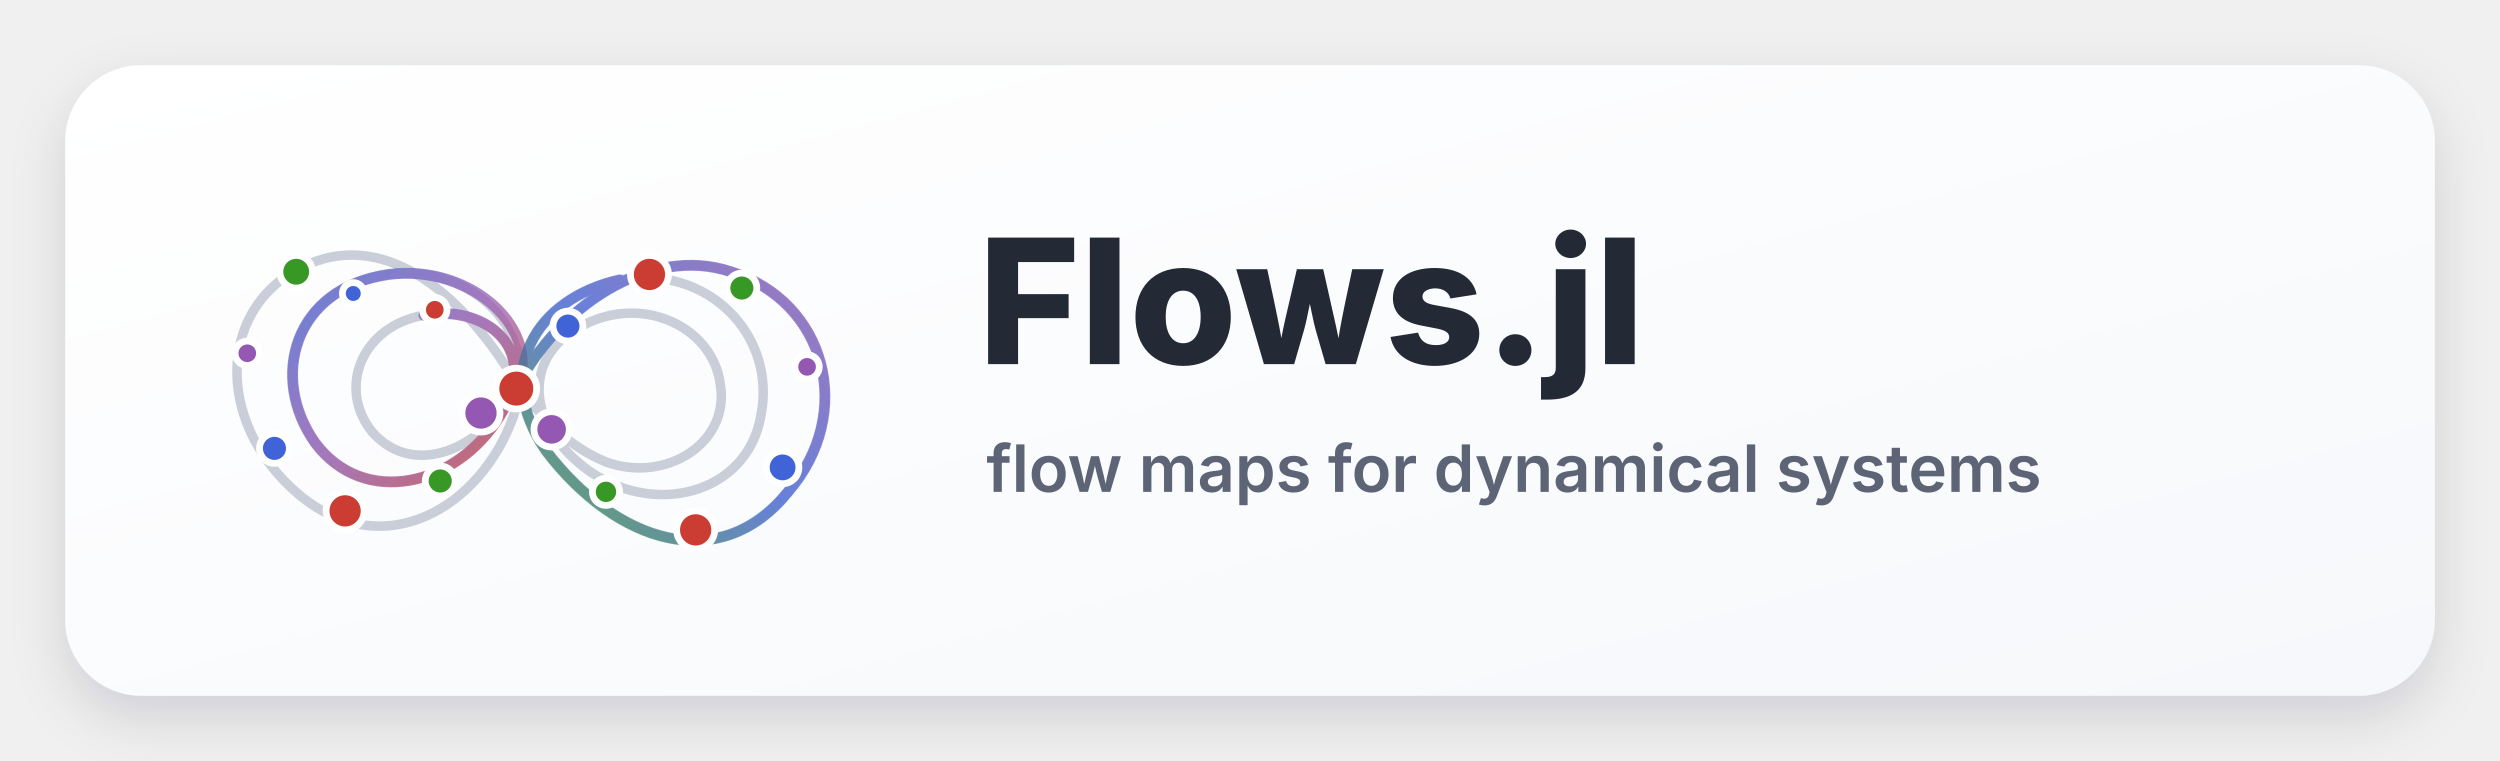
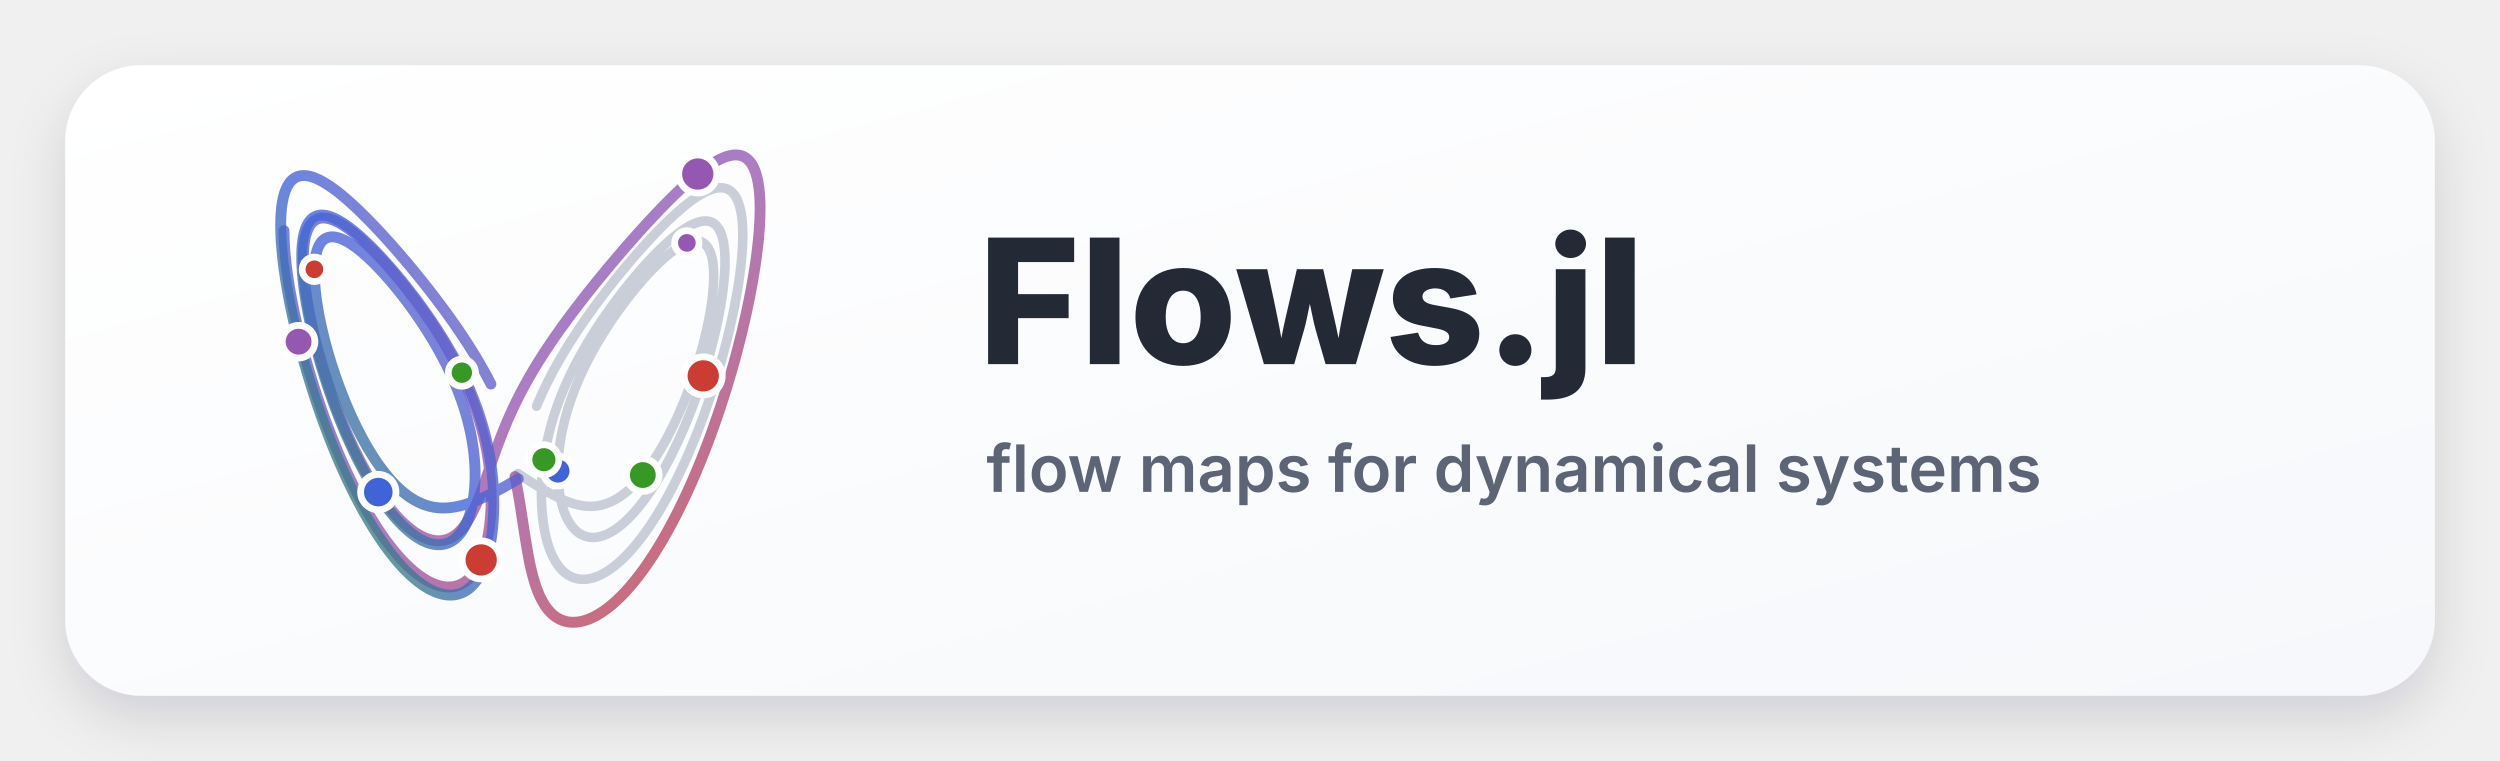
<svg xmlns="http://www.w3.org/2000/svg" viewBox="0 0 920 280" role="img" aria-labelledby="title desc">
  <defs>
    <linearGradient id="panel" x1="0" x2="1" y1="0" y2="1">
      <stop offset="0" stop-color="#ffffff" />
      <stop offset="1" stop-color="#f6f8fb" />
    </linearGradient>
    <linearGradient id="left-trail" x1="0" x2="1" y1="0" y2="1">
      <stop offset="0" stop-color="#4063d8" />
      <stop offset="0.5" stop-color="#9558b2" />
      <stop offset="1" stop-color="#cb3c33" />
    </linearGradient>
    <linearGradient id="right-trail" x1="0" x2="1" y1="1" y2="0">
      <stop offset="0" stop-color="#389826" />
      <stop offset="0.5" stop-color="#4063d8" />
      <stop offset="1" stop-color="#9558b2" />
    </linearGradient>
    <filter id="shadow" x="-10%" y="-20%" width="120%" height="140%">
      <feDropShadow dx="0" dy="8" stdDeviation="10" flood-color="#172033" flood-opacity="0.14" />
    </filter>
  </defs>
  <rect x="24" y="24" width="872" height="232" rx="28" fill="url(#panel)" filter="url(#shadow)" />
  <g transform="translate(58 42)">
-     <path d="M132 99              C113 67, 85 43, 56 55              C22 69, 20 113, 52 140              C83 166, 119 145, 131 111              C142 80, 116 55, 85 59              C50 64, 41 97, 58 121              C76 145, 110 137, 126 111              C142 85, 119 70, 98 74              C75 78, 66 101, 79 117              C94 134, 119 124, 132 101              C147 71, 181 48, 211 58              C246 69, 257 110, 232 139              C207 170, 169 158, 143 124              C123 95, 139 68, 170 61              C202 55, 228 81, 222 111              C217 140, 182 149, 157 130              C134 112, 136 88, 156 78              C178 66, 204 78, 207 99              C211 121, 187 136, 165 128              C148 121, 139 108, 132 99" fill="none" stroke="#c9ced8" stroke-width="3.5" stroke-linecap="round" stroke-linejoin="round" />
-     <path d="M132 101              C142 80, 116 55, 85 59              C50 64, 41 97, 58 121              C76 145, 110 137, 126 111              C142 85, 119 70, 98 74" fill="none" stroke="url(#left-trail)" stroke-width="4" stroke-linecap="round" opacity="0.72" />
-     <path d="M132 101              C147 71, 181 48, 211 58              C246 69, 257 110, 232 139              C207 170, 169 158, 143 124              C123 95, 139 68, 170 61" fill="none" stroke="url(#right-trail)" stroke-width="4" stroke-linecap="round" opacity="0.72" />
+     <path d="M 132.61 132.25 L 133.89 133.10 L 135.13 133.92 L 136.33 134.69 L 137.49 135.44 L 138.62 136.15 L 139.72 136.83 L 140.78 137.48 L 141.82 138.09 L 142.84 138.68 L 143.82 139.23 L 144.79 139.76 L 145.73 140.26 L 146.65 140.73 L 147.56 141.17 L 148.44 141.58 L 149.31 141.96 L 150.17 142.32 L 151.01 142.65 L 151.84 142.95 L 152.66 143.22 L 153.47 143.46 L 154.27 143.67 L 155.06 143.85 L 155.84 144.01 L 156.62 144.13 L 157.39 144.23 L 158.16 144.29 L 158.92 144.32 L 159.68 144.32 L 160.44 144.29 L 161.20 144.22 L 161.96 144.13 L 162.71 143.99 L 163.47 143.83 L 164.22 143.62 L 164.98 143.38 L 165.74 143.11 L 166.50 142.80 L 167.26 142.45 L 168.03 142.06 L 168.80 141.63 L 169.57 141.16 L 170.35 140.65 L 171.12 140.09 L 171.91 139.50 L 172.69 138.86 L 173.48 138.18 L 174.27 137.46 L 175.07 136.69 L 175.87 135.87 L 176.67 135.01 L 177.48 134.10 L 178.29 133.14 L 179.10 132.14 L 179.91 131.09 L 180.73 130.00 L 181.55 128.85 L 182.36 127.66 L 183.18 126.42 L 184.00 125.13 L 184.82 123.79 L 185.63 122.41 L 186.44 120.98 L 187.25 119.51 L 188.06 117.99 L 188.86 116.43 L 189.66 114.83 L 190.44 113.19 L 191.22 111.50 L 191.99 109.78 L 192.75 108.03 L 193.50 106.24 L 194.24 104.42 L 194.96 102.57 L 195.67 100.69 L 196.36 98.79 L 197.03 96.88 L 197.68 94.94 L 198.31 92.99 L 198.92 91.04 L 199.51 89.07 L 200.07 87.11 L 200.61 85.15 L 201.11 83.19 L 201.59 81.25 L 202.04 79.32 L 202.46 77.41 L 202.84 75.52 L 203.19 73.66 L 203.50 71.83 L 203.78 70.04 L 204.02 68.30 L 204.22 66.59 L 204.38 64.94 L 204.51 63.34 L 204.59 61.80 L 204.63 60.32 L 204.63 58.90 L 204.59 57.55 L 204.51 56.27 L 204.38 55.07 L 204.22 53.94 L 204.01 52.89 L 203.76 51.91 L 203.47 51.02 L 203.14 50.21 L 202.77 49.48 L 202.35 48.84 L 201.91 48.27 L 201.42 47.80 L 200.90 47.40 L 200.34 47.09 L 199.75 46.86 L 199.12 46.71 L 198.47 46.63 L 197.78 46.64 L 197.07 46.72 L 196.32 46.87 L 195.56 47.09 L 194.77 47.38 L 193.96 47.74 L 193.12 48.16 L 192.27 48.64 L 191.41 49.18 L 190.52 49.77 L 189.63 50.41 L 188.72 51.11 L 187.80 51.85 L 186.87 52.63 L 185.94 53.45 L 185.00 54.32 L 184.05 55.21 L 183.11 56.14 L 182.16 57.10 L 181.22 58.09 L 180.27 59.10 L 179.33 60.14 L 178.39 61.19 L 177.46 62.27 L 176.54 63.36 L 175.62 64.46 L 174.71 65.58 L 173.81 66.71 L 172.92 67.85 L 172.04 69.00 L 171.18 70.15 L 170.33 71.31 L 169.49 72.47 L 168.66 73.64 L 167.85 74.80 L 167.05 75.97 L 166.27 77.14 L 165.51 78.31 L 164.76 79.48 L 164.02 80.64 L 163.31 81.80 L 162.61 82.96 L 161.92 84.11 L 161.26 85.26 L 160.61 86.40 L 159.98 87.54 L 159.36 88.67 L 158.77 89.80 L 158.19 90.92 L 157.63 92.03 L 157.08 93.13 L 156.55 94.23 L 156.04 95.33 L 155.55 96.41 L 155.07 97.49 L 154.61 98.56 L 154.17 99.62 L 153.74 100.67 L 153.33 101.72 L 152.93 102.75 L 152.55 103.78 L 152.19 104.81 L 151.84 105.82 L 151.50 106.82 L 151.18 107.82 L 150.88 108.81 L 150.59 109.79 L 150.31 110.76 L 150.05 111.73 L 149.80 112.68 L 149.56 113.63 L 149.34 114.57 L 149.13 115.50 L 148.93 116.42 L 148.75 117.34 L 148.57 118.24 L 148.41 119.14 L 148.26 120.03 L 148.13 120.91 L 148.00 121.78 L 147.89 122.65 L 147.79 123.50 L 147.69 124.35 L 147.61 125.19 L 147.54 126.02 L 147.48 126.84 L 147.43 127.65 L 147.39 128.46 L 147.36 129.25 L 147.34 130.04 L 147.33 130.82 L 147.33 131.59 L 147.33 132.35 L 147.35 133.10 L 147.38 133.84 L 147.41 134.58 L 147.46 135.30 L 147.51 136.02 L 147.57 136.72 L 147.64 137.42 L 147.72 138.11 L 147.81 138.79 L 147.91 139.45 L 148.01 140.11 L 148.13 140.76 L 148.25 141.40 L 148.38 142.03 L 148.52 142.64 L 148.67 143.25 L 148.83 143.85 L 148.99 144.43 L 149.17 145.00 L 149.35 145.57 L 149.54 146.12 L 149.74 146.66 L 149.95 147.19 L 150.17 147.70 L 150.39 148.21 L 150.63 148.70 L 150.87 149.17 L 151.13 149.64 L 151.39 150.09 L 151.66 150.53 L 151.94 150.95 L 152.23 151.36 L 152.53 151.75 L 152.84 152.13 L 153.16 152.49 L 153.48 152.84 L 153.82 153.17 L 154.17 153.48 L 154.53 153.78 L 154.89 154.05 L 155.27 154.31 L 155.66 154.55 L 156.06 154.77 L 156.47 154.97 L 156.89 155.15 L 157.32 155.31 L 157.76 155.45 L 158.22 155.56 L 158.68 155.65 L 159.16 155.72 L 159.64 155.76 L 160.14 155.78 L 160.66 155.77 L 161.18 155.73 L 161.71 155.67 L 162.26 155.57 L 162.82 155.45 L 163.39 155.29 L 163.98 155.11 L 164.57 154.89 L 165.18 154.63 L 165.80 154.35 L 166.44 154.02 L 167.09 153.66 L 167.74 153.26 L 168.42 152.83 L 169.10 152.35 L 169.80 151.83 L 170.51 151.27 L 171.23 150.67 L 171.96 150.02 L 172.71 149.32 L 173.47 148.58 L 174.24 147.79 L 175.02 146.96 L 175.81 146.07 L 176.61 145.13 L 177.42 144.14 L 178.25 143.10 L 179.08 142.00 L 179.92 140.85 L 180.77 139.64 L 181.63 138.38 L 182.49 137.06 L 183.36 135.69 L 184.24 134.25 L 185.12 132.76 L 186.01 131.22 L 186.90 129.61 L 187.79 127.95 L 188.68 126.24 L 189.57 124.46 L 190.46 122.64 L 191.35 120.76 L 192.24 118.82 L 193.12 116.84 L 193.99 114.81 L 194.86 112.73 L 195.71 110.60 L 196.56 108.44 L 197.39 106.23 L 198.20 103.99 L 199.00 101.72 L 199.78 99.42 L 200.55 97.10 L 201.29 94.75 L 202.00 92.39 L 202.69 90.02 L 203.35 87.64 L 203.99 85.26 L 204.59 82.89 L 205.16 80.52 L 205.69 78.17 L 206.19 75.85 L 206.65 73.55 L 207.07 71.28 L 207.44 69.06 L 207.78 66.88 L 208.06 64.74 L 208.31 62.67 L 208.50 60.66 L 208.65 58.72 L 208.75 56.85 L 208.80 55.05 L 208.80 53.34 L 208.75 51.72 L 208.65 50.18 L 208.49 48.74 L 208.29 47.40 L 208.03 46.15 L 207.73 45.01 L 207.37 43.97 L 206.96 43.03 L 206.51 42.20 L 206.00 41.48 L 205.45 40.86 L 204.86 40.34 L 204.22 39.94 L 203.53 39.63 L 202.81 39.42 L 202.05 39.32 L 201.25 39.31 L 200.41 39.39 L 199.54 39.57 L 198.64 39.83 L 197.71 40.18 L 196.75 40.61 L 195.77 41.11 L 194.76 41.69 L 193.74 42.34 L 192.69 43.05 L 191.63 43.83 L 190.56 44.67 L 189.47 45.55 L 188.37 46.49 L 187.27 47.48 L 186.16 48.51 L 185.04 49.57 L 183.92 50.68 L 182.80 51.81 L 181.69 52.97 L 180.57 54.16 L 179.46 55.38 L 178.36 56.61 L 177.26 57.86 L 176.18 59.13 L 175.10 60.41 L 174.03 61.70 L 172.98 63.00 L 171.94 64.30 L 170.91 65.61 L 169.90 66.93 L 168.91 68.25 L 167.93 69.56 L 166.97 70.88 L 166.03 72.19 L 165.10 73.51 L 164.19 74.81 L 163.31 76.12 L 162.44 77.42 L 161.59 78.71 L 160.76 80.00 L 159.96 81.27 L 159.17 82.55 L 158.40 83.81 L 157.65 85.07 L 156.93 86.31 L 156.22 87.55 L 155.53 88.78 L 154.87 90.00 L 154.22 91.21 L 153.59 92.41 L 152.99 93.60 L 152.40 94.79 L 151.83 95.96 L 151.28 97.12 L 150.75 98.28 L 150.24 99.42 L 149.74 100.55 L 149.26 101.68 L 148.81 102.79 L 148.36 103.90 L 147.94 105.00 L 147.53 106.08 L 147.14 107.16 L 146.76 108.23 L 146.40 109.29 L 146.05 110.34 L 145.72 111.38 L 145.41 112.41 L 145.10 113.43 L 144.82 114.45 L 144.54 115.46 L 144.28 116.45 L 144.03 117.44 L 143.80 118.42 L 143.57 119.39 L 143.36 120.36 L 143.16 121.31 L 142.97 122.26 L 142.80 123.20 L 142.63 124.13 L 142.48 125.05 L 142.33 125.96 L 142.20 126.87 L 142.07 127.77 L 141.96 128.66 L 141.85 129.54 L 141.75 130.42 L 141.67 131.28 L 141.59 132.14 L 141.52 133.00 L 141.45 133.84 L 141.40 134.68 L 141.36 135.50 L 141.32 136.33 L 141.29 137.14 L 141.27 137.95 L 141.25 138.74 L 141.24 139.53 L 141.24 140.32 L 141.25 141.09 L 141.26 141.86 L 141.29 142.62 L 141.31 143.38 L 141.35 144.12 L 141.39 144.86 L 141.44 145.59 L 141.49 146.31 L 141.55 147.03 L 141.62 147.74 L 141.69 148.44 L 141.77 149.13 L 141.86 149.82 L 141.95 150.49 L 142.05 151.16 L 142.16 151.82 L 142.27 152.48 L 142.39 153.12 L 142.51 153.76 L 142.64 154.39 L 142.78 155.01 L 142.92 155.62 L 143.07 156.23 L 143.23 156.82 L 143.39 157.41 L 143.56 157.99 L 143.74 158.56 L 143.92 159.12 L 144.11 159.67 L 144.31 160.21 L 144.51 160.74 L 144.72 161.27 L 144.94 161.78 L 145.17 162.28 L 145.40 162.78 L 145.64 163.26 L 145.89 163.73 L 146.15 164.19 L 146.41 164.64 L 146.68 165.08 L 146.96 165.51 L 147.25 165.92 L 147.55 166.33 L 147.86 166.72 L 148.17 167.10 L 148.50 167.46 L 148.83 167.81 L 149.17 168.15 L 149.53 168.47 L 149.89 168.78 L 150.26 169.07 L 150.64 169.34 L 151.04 169.60 L 151.44 169.84 L 151.86 170.07 L 152.28 170.27 L 152.72 170.46 L 153.17 170.63 L 153.63 170.78 L 154.10 170.90 L 154.58 171.01 L 155.08 171.09 L 155.59 171.15 L 156.11 171.18 L 156.65 171.19 L 157.20 171.18 L 157.76 171.13 L 158.34 171.06 L 158.93 170.96 L 159.53 170.83 L 160.15 170.67 L 160.79 170.47 L 161.43 170.24 L 162.10 169.98 L 162.78 169.68 L 163.47 169.34 L 164.18 168.96 L 164.91 168.54 L 165.65 168.08 L 166.41 167.57 L 167.18 167.02 L 167.97 166.43 L 168.78 165.78 L 169.60 165.08 L 170.44 164.33 L 171.30 163.53 L 172.17 162.67 L 173.06 161.76 L 173.96 160.78 L 174.88 159.75 L 175.81 158.65 L 176.76 157.49 L 177.72 156.26 L 178.70 154.97 L 179.69 153.60 L 180.70 152.17 L 181.72 150.66 L 182.74 149.09 L 183.79 147.43 L 184.84 145.71 L 185.90 143.90 L 186.97 142.02 L 188.04 140.06 L 189.12 138.03 L 190.21 135.92 L 191.30 133.73 L 192.39 131.46 L 193.49 129.12 L 194.58 126.71 L 195.67 124.22 L 196.75 121.66 L 197.83 119.03 L 198.90 116.34 L 199.95 113.58 L 201.00 110.77 L 202.02 107.90 L 203.03 104.98 L 204.02 102.02 L 204.98 99.02 L 205.92 95.98 L 206.83 92.92 L 207.71 89.84 L 208.55 86.74 L 209.36 83.64 L 210.13 80.55 L 210.85 77.46 L 211.53 74.39 L 212.16 71.36 L 212.74 68.36 L 213.27 65.41 L 213.75 62.51 L 214.16 59.68 L 214.52 56.92 L 214.81 54.25 L 215.04 51.67 L 215.21 49.18 L 215.31 46.80 L 215.35 44.54 L 215.31 42.40 L 215.21 40.38 L 215.04 38.49 L 214.80 36.74 L 214.49 35.14 L 214.11 33.67 L 213.66 32.35 L 213.15 31.18 L 212.57 30.16 L 211.92 29.29 L 211.22 28.56 L 210.45 27.98 L 209.62 27.55 L 208.74 27.26 L 207.80 27.11 L 206.81 27.09 L 205.77 27.20 L 204.69 27.43 L 203.56 27.79 L 202.39 28.26 L 201.19 28.84 L 199.95 29.53 L 198.68 30.30 L 197.38 31.17 L 196.06 32.13 L 194.72 33.16 L 193.36 34.27 L 191.98 35.44 L 190.59 36.67 L 189.19 37.95 L 187.79 39.28 L 186.38 40.66 L 184.97 42.07 L 183.56 43.52 L 182.15 45.00 L 180.75 46.50 L 179.36 48.02 L 177.97 49.56 L 176.60 51.11 L 175.24 52.67 L 173.90 54.23 L 172.57 55.80 L 171.26 57.38 L 169.97 58.95 L 168.70 60.52 L 167.45 62.08 L 166.22 63.64 L 165.01 65.19 L 163.83 66.73 L 162.68 68.26 L 161.54 69.78 L 160.43 71.29 L 159.35 72.79 L 158.29 74.27 L 157.26 75.74 L 156.26 77.20 L 155.27 78.64 L 154.32 80.07 L 153.39 81.48 L 152.49 82.88 L 151.61 84.26 L 150.76 85.63 L 149.93 86.98 L 149.13 88.32 L 148.35 89.64 L 147.59 90.95 L 146.86 92.24 L 146.15 93.53 L 145.47 94.79 L 144.81 96.05 L 144.16 97.29 L 143.54 98.51 L 142.95 99.73 L 142.37 100.93 L 141.81 102.11 L 141.27 103.29 L 140.75 104.45 L 140.25 105.60 L 139.76 106.74 L 139.45 107.50" fill="none" stroke="#c9ced8" stroke-width="3.5" stroke-linecap="round" stroke-linejoin="round" />
+     <path d="M 131.51 133.36 L 131.69 134.24 L 131.86 135.12 L 132.03 135.99 L 132.19 136.85 L 132.35 137.70 L 132.51 138.55 L 132.66 139.39 L 132.80 140.22 L 132.94 141.04 L 133.08 141.86 L 133.22 142.67 L 133.35 143.47 L 133.48 144.27 L 133.61 145.06 L 133.73 145.84 L 133.85 146.62 L 133.97 147.39 L 134.09 148.15 L 134.21 148.91 L 134.32 149.66 L 134.44 150.40 L 134.55 151.14 L 134.66 151.87 L 134.77 152.60 L 134.88 153.31 L 134.99 154.02 L 135.10 154.73 L 135.21 155.43 L 135.32 156.12 L 135.43 156.81 L 135.54 157.49 L 135.65 158.16 L 135.77 158.83 L 135.88 159.49 L 135.99 160.15 L 136.11 160.80 L 136.22 161.44 L 136.34 162.08 L 136.46 162.71 L 136.58 163.34 L 136.70 163.96 L 136.82 164.57 L 136.94 165.18 L 137.07 165.78 L 137.20 166.37 L 137.33 166.96 L 137.47 167.55 L 137.60 168.12 L 137.74 168.69 L 137.89 169.26 L 138.03 169.82 L 138.18 170.37 L 138.33 170.92 L 138.49 171.46 L 138.64 171.99 L 138.81 172.52 L 138.97 173.04 L 139.14 173.55 L 139.32 174.06 L 139.50 174.56 L 139.68 175.05 L 139.87 175.54 L 140.06 176.02 L 140.26 176.49 L 140.46 176.96 L 140.66 177.41 L 140.88 177.87 L 141.10 178.31 L 141.32 178.74 L 141.55 179.17 L 141.79 179.59 L 142.03 180.00 L 142.28 180.41 L 142.53 180.80 L 142.80 181.19 L 143.06 181.57 L 143.34 181.93 L 143.63 182.29 L 143.92 182.64 L 144.22 182.98 L 144.53 183.31 L 144.84 183.62 L 145.17 183.93 L 145.50 184.22 L 145.85 184.51 L 146.20 184.78 L 146.56 185.04 L 146.93 185.28 L 147.32 185.51 L 147.71 185.73 L 148.12 185.93 L 148.53 186.12 L 148.96 186.29 L 149.40 186.44 L 149.85 186.58 L 150.31 186.70 L 150.79 186.80 L 151.27 186.88 L 151.78 186.94 L 152.29 186.98 L 152.82 187.00 L 153.36 186.99 L 153.92 186.96 L 154.50 186.91 L 155.08 186.83 L 155.69 186.72 L 156.31 186.58 L 156.95 186.41 L 157.60 186.21 L 158.27 185.98 L 158.96 185.72 L 159.66 185.41 L 160.38 185.08 L 161.13 184.70 L 161.89 184.28 L 162.66 183.81 L 163.46 183.31 L 164.28 182.75 L 165.12 182.15 L 165.97 181.50 L 166.85 180.79 L 167.75 180.03 L 168.66 179.21 L 169.60 178.33 L 170.56 177.39 L 171.54 176.39 L 172.54 175.32 L 173.56 174.18 L 174.60 172.96 L 175.66 171.67 L 176.74 170.31 L 177.84 168.86 L 178.96 167.34 L 180.10 165.73 L 181.25 164.03 L 182.43 162.24 L 183.62 160.36 L 184.82 158.39 L 186.05 156.32 L 187.28 154.16 L 188.53 151.90 L 189.79 149.54 L 191.06 147.08 L 192.34 144.52 L 193.63 141.85 L 194.92 139.09 L 196.22 136.23 L 197.51 133.26 L 198.81 130.20 L 200.10 127.05 L 201.38 123.80 L 202.66 120.47 L 203.92 117.05 L 205.17 113.55 L 206.40 109.98 L 207.61 106.34 L 208.79 102.63 L 209.95 98.88 L 211.07 95.08 L 212.16 91.25 L 213.21 87.39 L 214.21 83.51 L 215.17 79.63 L 216.07 75.76 L 216.93 71.91 L 217.72 68.09 L 218.45 64.32 L 219.12 60.61 L 219.71 56.97 L 220.24 53.41 L 220.68 49.95 L 221.05 46.60 L 221.34 43.37 L 221.55 40.28 L 221.67 37.33 L 221.71 34.54 L 221.66 31.91 L 221.52 29.45 L 221.29 27.18 L 220.97 25.09 L 220.56 23.20 L 220.07 21.50 L 219.49 20.00 L 218.82 18.70 L 218.07 17.59 L 217.23 16.69 L 216.32 15.99 L 215.33 15.47 L 214.27 15.15 L 213.13 15.01 L 211.93 15.04 L 210.67 15.25 L 209.34 15.62 L 207.97 16.14 L 206.54 16.81 L 205.06 17.62 L 203.54 18.56 L 201.99 19.61 L 200.40 20.77 L 198.78 22.04 L 197.13 23.39 L 195.47 24.83 L 193.78 26.34 L 192.09 27.91 L 190.38 29.54 L 188.67 31.22 L 186.96 32.95 L 185.24 34.70 L 183.54 36.49 L 181.83 38.30 L 180.14 40.12 L 178.47 41.96 L 176.80 43.80 L 175.16 45.65 L 173.53 47.49 L 171.92 49.33 L 170.34 51.17 L 168.78 52.99 L 167.25 54.80 L 165.75 56.60 L 164.27 58.38 L 162.82 60.14 L 161.40 61.88 L 160.02 63.60 L 158.66 65.30 L 157.33 66.98 L 156.04 68.64 L 154.78 70.27 L 153.55 71.88 L 152.35 73.47 L 151.18 75.03 L 150.05 76.57 L 148.95 78.09 L 147.88 79.58 L 146.83 81.06 L 145.82 82.51 L 144.84 83.94 L 143.89 85.35 L 142.97 86.73 L 142.08 88.10 L 141.21 89.45 L 140.37 90.77 L 139.56 92.08 L 138.78 93.37 L 138.02 94.64 L 137.28 95.89 L 136.57 97.13 L 135.88 98.35 L 135.22 99.55 L 134.57 100.74 L 133.95 101.91 L 133.35 103.06 L 132.77 104.20 L 132.21 105.33 L 131.66 106.44 L 131.13 107.54 L 130.62 108.62 L 130.13 109.69 L 129.65 110.75 L 129.19 111.79 L 128.74 112.82 L 128.31 113.84 L 127.89 114.85 L 127.48 115.84 L 127.08 116.83 L 126.69 117.80 L 126.32 118.76 L 125.95 119.71 L 125.60 120.65 L 125.25 121.58 L 124.91 122.49 L 124.58 123.40 L 124.26 124.29 L 123.95 125.18 L 123.64 126.05 L 123.34 126.91 L 123.04 127.77 L 122.75 128.61 L 122.46 129.44 L 122.18 130.27 L 121.90 131.08 L 121.62 131.88 L 121.35 132.67 L 121.08 133.46 L 120.81 134.23 L 120.55 134.99 L 120.28 135.74 L 120.02 136.48 L 119.76 137.22 L 119.50 137.94 L 119.24 138.65 L 118.97 139.35 L 118.71 140.04 L 118.45 140.72 L 118.19 141.39 L 117.92 142.05 L 117.65 142.69 L 117.39 143.33 L 117.11 143.95 L 116.84 144.57 L 116.56 145.17 L 116.28 145.76 L 116.00 146.34 L 115.71 146.91 L 115.42 147.47 L 115.13 148.01 L 114.83 148.54 L 114.53 149.06 L 114.22 149.56 L 113.90 150.06 L 113.58 150.54 L 113.26 151.00 L 112.93 151.45 L 112.59 151.89 L 112.25 152.31 L 111.90 152.72 L 111.54 153.11 L 111.18 153.48 L 110.81 153.84 L 110.43 154.19 L 110.04 154.51 L 109.65 154.82 L 109.24 155.11 L 108.83 155.39 L 108.41 155.64 L 107.98 155.87 L 107.54 156.09 L 107.10 156.28 L 106.64 156.45 L 106.17 156.60 L 105.70 156.73 L 105.21 156.83 L 104.71 156.91 L 104.21 156.97 L 103.69 157.00 L 103.16 157.00 L 102.62 156.98 L 102.07 156.93 L 101.50 156.85 L 100.93 156.74 L 100.34 156.60 L 99.74 156.42 L 99.13 156.22 L 98.51 155.98 L 97.88 155.70 L 97.23 155.39 L 96.57 155.05 L 95.90 154.66 L 95.22 154.24 L 94.52 153.78 L 93.81 153.27 L 93.09 152.72 L 92.36 152.13 L 91.61 151.50 L 90.86 150.81 L 90.09 150.08 L 89.31 149.31 L 88.51 148.48 L 87.71 147.60 L 86.90 146.67 L 86.07 145.69 L 85.24 144.65 L 84.39 143.56 L 83.53 142.42 L 82.67 141.22 L 81.80 139.96 L 80.92 138.64 L 80.03 137.27 L 79.14 135.83 L 78.24 134.34 L 77.34 132.79 L 76.43 131.18 L 75.52 129.51 L 74.61 127.79 L 73.69 126.00 L 72.78 124.16 L 71.87 122.26 L 70.97 120.31 L 70.06 118.31 L 69.17 116.25 L 68.28 114.14 L 67.40 111.99 L 66.53 109.79 L 65.67 107.55 L 64.83 105.27 L 64.00 102.96 L 63.20 100.62 L 62.41 98.24 L 61.64 95.85 L 60.90 93.43 L 60.18 91.00 L 59.49 88.57 L 58.82 86.13 L 58.19 83.69 L 57.60 81.26 L 57.03 78.84 L 56.51 76.45 L 56.02 74.07 L 55.58 71.73 L 55.17 69.43 L 54.81 67.18 L 54.50 64.97 L 54.23 62.82 L 54.01 60.73 L 53.83 58.71 L 53.71 56.76 L 53.64 54.89 L 53.62 53.11 L 53.66 51.41 L 53.74 49.80 L 53.88 48.29 L 54.07 46.88 L 54.31 45.57 L 54.61 44.37 L 54.96 43.27 L 55.36 42.27 L 55.81 41.39 L 56.31 40.62 L 56.86 39.95 L 57.45 39.40 L 58.09 38.95 L 58.78 38.61 L 59.51 38.37 L 60.27 38.24 L 61.08 38.20 L 61.93 38.27 L 62.81 38.43 L 63.72 38.68 L 64.67 39.01 L 65.64 39.44 L 66.64 39.94 L 67.66 40.52 L 68.71 41.17 L 69.77 41.89 L 70.85 42.67 L 71.95 43.52 L 73.06 44.42 L 74.18 45.37 L 75.31 46.37 L 76.44 47.41 L 77.59 48.50 L 78.73 49.62 L 79.87 50.77 L 81.01 51.96 L 82.15 53.17 L 83.29 54.41 L 84.42 55.66 L 85.54 56.94 L 86.65 58.23 L 87.76 59.53 L 88.85 60.84 L 89.93 62.16 L 90.99 63.49 L 92.05 64.83 L 93.08 66.16 L 94.10 67.50 L 95.10 68.84 L 96.09 70.18 L 97.06 71.52 L 98.00 72.85 L 98.93 74.18 L 99.84 75.50 L 100.73 76.82 L 101.60 78.13 L 102.45 79.44 L 103.28 80.74 L 104.09 82.03 L 104.87 83.31 L 105.64 84.58 L 106.38 85.84 L 107.11 87.10 L 107.81 88.34 L 108.50 89.58 L 109.16 90.80 L 109.80 92.02 L 110.43 93.22 L 111.03 94.42 L 111.61 95.61 L 112.18 96.78 L 112.72 97.95 L 113.25 99.11 L 113.76 100.25 L 114.25 101.39 L 114.72 102.52 L 115.18 103.63 L 115.61 104.74 L 116.03 105.84 L 116.44 106.93 L 116.83 108.01 L 117.20 109.07 L 117.56 110.14 L 117.90 111.19 L 118.23 112.23 L 118.54 113.26 L 118.84 114.29 L 119.12 115.30 L 119.40 116.31 L 119.65 117.31 L 119.90 118.30 L 120.13 119.28 L 120.36 120.25 L 120.57 121.21 L 120.77 122.17 L 120.95 123.12 L 121.13 124.06 L 121.29 124.99 L 121.45 125.91 L 121.60 126.83 L 121.73 127.73 L 121.86 128.63 L 121.97 129.53 L 122.08 130.41 L 122.18 131.29 L 122.27 132.15 L 122.35 133.02 L 122.42 133.87 L 122.49 134.72 L 122.55 135.55 L 122.60 136.39 L 122.64 137.21 L 122.67 138.03 L 122.70 138.83 L 122.72 139.64 L 122.73 140.43 L 122.74 141.22 L 122.74 142.00 L 122.73 142.77 L 122.72 143.53 L 122.70 144.29 L 122.67 145.04 L 122.64 145.79 L 122.60 146.52 L 122.56 147.25 L 122.51 147.97 L 122.45 148.69 L 122.39 149.39 L 122.32 150.09 L 122.24 150.78 L 122.16 151.47 L 122.07 152.15 L 121.98 152.82 L 121.88 153.48 L 121.78 154.13 L 121.67 154.78 L 121.55 155.42 L 121.43 156.05 L 121.30 156.68 L 121.17 157.29 L 121.03 157.90 L 120.88 158.50 L 120.73 159.10 L 120.57 159.68 L 120.41 160.26 L 120.24 160.82 L 120.06 161.38 L 119.88 161.93 L 119.69 162.48 L 119.49 163.01 L 119.29 163.53 L 119.08 164.05 L 118.86 164.55 L 118.64 165.05 L 118.40 165.54 L 118.17 166.01 L 117.92 166.48 L 117.67 166.93 L 117.40 167.38 L 117.13 167.81 L 116.86 168.24 L 116.57 168.65 L 116.28 169.05 L 115.97 169.44 L 115.66 169.81 L 115.34 170.18 L 115.01 170.53 L 114.67 170.86 L 114.32 171.19 L 113.97 171.49 L 113.60 171.79 L 113.22 172.07 L 112.83 172.33 L 112.43 172.57 L 112.02 172.80 L 111.60 173.01 L 111.17 173.21 L 110.72 173.38 L 110.27 173.54 L 109.80 173.67 L 109.32 173.79 L 108.83 173.88 L 108.32 173.95 L 107.81 173.99 L 107.27 174.02 L 106.73 174.01 L 106.17 173.98 L 105.60 173.93 L 105.01 173.84 L 104.41 173.72 L 103.79 173.58 L 103.16 173.40 L 102.52 173.19 L 101.86 172.95 L 101.18 172.66 L 100.49 172.35 L 99.78 171.99 L 99.05 171.59 L 98.31 171.15 L 97.55 170.67 L 96.78 170.14 L 95.98 169.57 L 95.18 168.95 L 94.35 168.28 L 93.51 167.55 L 92.65 166.78 L 91.77 165.94 L 90.88 165.05 L 89.97 164.10 L 89.04 163.09 L 88.10 162.02 L 87.14 160.88 L 86.17 159.68 L 85.18 158.40 L 84.17 157.06 L 83.15 155.64 L 82.12 154.16 L 81.07 152.59 L 80.01 150.95 L 78.94 149.23 L 77.85 147.44 L 76.76 145.56 L 75.66 143.61 L 74.55 141.57 L 73.43 139.45 L 72.31 137.25 L 71.18 134.97 L 70.05 132.61 L 68.92 130.17 L 67.80 127.65 L 66.67 125.05 L 65.55 122.38 L 64.44 119.64 L 63.33 116.83 L 62.24 113.95 L 61.16 111.01 L 60.10 108.02 L 59.06 104.97 L 58.04 101.87 L 57.04 98.73 L 56.07 95.56 L 55.13 92.36 L 54.23 89.14 L 53.36 85.91 L 52.53 82.67 L 51.74 79.44 L 50.99 76.22 L 50.30 73.03 L 49.65 69.87 L 49.06 66.74 L 48.52 63.67 L 48.05 60.67 L 47.63 57.73 L 47.27 54.87 L 46.98 52.11 L 46.76 49.44 L 46.61 46.88 L 46.52 44.43 L 46.50 42.87" fill="none" stroke="url(#left-trail)" stroke-width="4" stroke-linecap="round" stroke-linejoin="round" opacity="0.78" />
+     <path d="M 132.73 134.19 L 131.23 135.08 L 129.78 135.92 L 128.38 136.72 L 127.02 137.48 L 125.71 138.19 L 124.43 138.87 L 123.19 139.51 L 121.98 140.10 L 120.80 140.67 L 119.66 141.19 L 118.54 141.68 L 117.45 142.13 L 116.39 142.55 L 115.35 142.94 L 114.32 143.29 L 113.32 143.61 L 112.34 143.89 L 111.37 144.15 L 110.42 144.36 L 109.49 144.55 L 108.56 144.69 L 107.65 144.81 L 106.75 144.89 L 105.86 144.94 L 104.97 144.95 L 104.10 144.92 L 103.23 144.86 L 102.36 144.76 L 101.50 144.63 L 100.64 144.45 L 99.79 144.24 L 98.94 143.99 L 98.09 143.70 L 97.25 143.37 L 96.40 143.00 L 95.55 142.58 L 94.71 142.13 L 93.86 141.63 L 93.01 141.09 L 92.16 140.50 L 91.31 139.87 L 90.46 139.19 L 89.61 138.47 L 88.76 137.69 L 87.90 136.87 L 87.04 136.01 L 86.18 135.09 L 85.32 134.12 L 84.46 133.11 L 83.59 132.04 L 82.73 130.93 L 81.87 129.76 L 81.00 128.55 L 80.14 127.28 L 79.28 125.97 L 78.42 124.60 L 77.56 123.19 L 76.70 121.72 L 75.85 120.21 L 75.01 118.65 L 74.17 117.05 L 73.33 115.40 L 72.51 113.71 L 71.69 111.98 L 70.88 110.20 L 70.09 108.39 L 69.30 106.55 L 68.53 104.67 L 67.78 102.76 L 67.04 100.82 L 66.32 98.86 L 65.61 96.87 L 64.93 94.87 L 64.27 92.86 L 63.63 90.83 L 63.02 88.80 L 62.43 86.76 L 61.88 84.73 L 61.35 82.70 L 60.85 80.69 L 60.38 78.69 L 59.94 76.71 L 59.54 74.75 L 59.18 72.83 L 58.85 70.94 L 58.56 69.08 L 58.31 67.27 L 58.10 65.51 L 57.93 63.80 L 57.81 62.15 L 57.72 60.56 L 57.68 59.03 L 57.68 57.57 L 57.72 56.18 L 57.81 54.87 L 57.94 53.63 L 58.12 52.47 L 58.34 51.39 L 58.60 50.40 L 58.90 49.49 L 59.25 48.67 L 59.64 47.93 L 60.07 47.28 L 60.54 46.72 L 61.05 46.25 L 61.60 45.86 L 62.18 45.56 L 62.80 45.34 L 63.45 45.21 L 64.13 45.16 L 64.85 45.18 L 65.60 45.29 L 66.37 45.47 L 67.17 45.72 L 67.99 46.05 L 68.83 46.44 L 69.70 46.90 L 70.58 47.42 L 71.49 47.99 L 72.40 48.63 L 73.33 49.31 L 74.28 50.05 L 75.23 50.83 L 76.19 51.66 L 77.16 52.53 L 78.13 53.43 L 79.11 54.37 L 80.08 55.35 L 81.06 56.35 L 82.04 57.38 L 83.02 58.43 L 83.99 59.51 L 84.95 60.61 L 85.91 61.72 L 86.87 62.85 L 87.81 63.99 L 88.75 65.15 L 89.67 66.32 L 90.58 67.49 L 91.49 68.67 L 92.38 69.86 L 93.25 71.05 L 94.11 72.25 L 94.96 73.44 L 95.79 74.64 L 96.61 75.84 L 97.41 77.03 L 98.19 78.23 L 98.96 79.42 L 99.71 80.61 L 100.44 81.79 L 101.15 82.98 L 101.85 84.15 L 102.53 85.32 L 103.19 86.49 L 103.84 87.65 L 104.46 88.80 L 105.07 89.94 L 105.66 91.08 L 106.24 92.21 L 106.79 93.34 L 107.33 94.46 L 107.85 95.56 L 108.35 96.67 L 108.84 97.76 L 109.31 98.84 L 109.76 99.92 L 110.19 100.99 L 110.61 102.05 L 111.02 103.10 L 111.40 104.15 L 111.77 105.18 L 112.13 106.21 L 112.47 107.23 L 112.80 108.24 L 113.11 109.24 L 113.41 110.24 L 113.69 111.22 L 113.96 112.20 L 114.21 113.17 L 114.45 114.13 L 114.68 115.08 L 114.90 116.02 L 115.10 116.96 L 115.29 117.88 L 115.47 118.80 L 115.64 119.71 L 115.79 120.62 L 115.93 121.51 L 116.07 122.39 L 116.19 123.27 L 116.30 124.14 L 116.40 125.00 L 116.48 125.85 L 116.56 126.70 L 116.63 127.53 L 116.69 128.36 L 116.73 129.18 L 116.77 129.99 L 116.80 130.79 L 116.82 131.58 L 116.83 132.36 L 116.83 133.14 L 116.82 133.91 L 116.80 134.67 L 116.78 135.42 L 116.74 136.16 L 116.70 136.89 L 116.65 137.61 L 116.59 138.33 L 116.52 139.03 L 116.44 139.73 L 116.35 140.41 L 116.26 141.09 L 116.16 141.76 L 116.04 142.42 L 115.93 143.07 L 115.80 143.70 L 115.66 144.33 L 115.52 144.95 L 115.37 145.56 L 115.21 146.16 L 115.04 146.75 L 114.86 147.32 L 114.68 147.89 L 114.48 148.44 L 114.28 148.99 L 114.07 149.52 L 113.85 150.04 L 113.63 150.55 L 113.39 151.04 L 113.15 151.53 L 112.89 152.00 L 112.63 152.46 L 112.36 152.90 L 112.08 153.33 L 111.79 153.75 L 111.49 154.15 L 111.19 154.54 L 110.87 154.91 L 110.54 155.27 L 110.21 155.61 L 109.86 155.93 L 109.50 156.24 L 109.14 156.53 L 108.76 156.80 L 108.37 157.06 L 107.97 157.29 L 107.57 157.51 L 107.15 157.70 L 106.72 157.88 L 106.28 158.03 L 105.82 158.16 L 105.36 158.27 L 104.88 158.35 L 104.40 158.41 L 103.90 158.45 L 103.39 158.46 L 102.86 158.44 L 102.33 158.40 L 101.78 158.33 L 101.22 158.22 L 100.65 158.09 L 100.06 157.93 L 99.47 157.73 L 98.85 157.50 L 98.23 157.24 L 97.59 156.94 L 96.94 156.60 L 96.28 156.23 L 95.60 155.82 L 94.91 155.37 L 94.21 154.87 L 93.49 154.34 L 92.77 153.76 L 92.02 153.13 L 91.27 152.46 L 90.50 151.75 L 89.72 150.98 L 88.93 150.17 L 88.12 149.30 L 87.31 148.38 L 86.48 147.41 L 85.64 146.38 L 84.79 145.30 L 83.93 144.16 L 83.06 142.97 L 82.18 141.72 L 81.30 140.41 L 80.40 139.04 L 79.50 137.61 L 78.59 136.12 L 77.68 134.57 L 76.76 132.96 L 75.83 131.29 L 74.91 129.56 L 73.98 127.77 L 73.05 125.92 L 72.12 124.01 L 71.20 122.04 L 70.28 120.02 L 69.36 117.94 L 68.45 115.82 L 67.55 113.64 L 66.66 111.41 L 65.78 109.14 L 64.91 106.83 L 64.06 104.48 L 63.23 102.10 L 62.41 99.68 L 61.61 97.24 L 60.84 94.77 L 60.09 92.29 L 59.37 89.80 L 58.68 87.30 L 58.02 84.79 L 57.39 82.30 L 56.80 79.81 L 56.24 77.34 L 55.73 74.90 L 55.25 72.48 L 54.81 70.10 L 54.42 67.77 L 54.08 65.48 L 53.78 63.24 L 53.53 61.07 L 53.33 58.97 L 53.18 56.93 L 53.09 54.98 L 53.04 53.11 L 53.05 51.33 L 53.11 49.64 L 53.23 48.05 L 53.40 46.56 L 53.63 45.18 L 53.91 43.90 L 54.24 42.72 L 54.63 41.66 L 55.07 40.72 L 55.56 39.88 L 56.10 39.16 L 56.69 38.55 L 57.32 38.05 L 58.01 37.66 L 58.74 37.38 L 59.51 37.21 L 60.32 37.14 L 61.17 37.17 L 62.06 37.30 L 62.98 37.53 L 63.93 37.85 L 64.92 38.26 L 65.93 38.75 L 66.97 39.32 L 68.03 39.96 L 69.11 40.68 L 70.21 41.46 L 71.33 42.31 L 72.46 43.21 L 73.60 44.17 L 74.75 45.18 L 75.91 46.24 L 77.08 47.34 L 78.25 48.47 L 79.41 49.64 L 80.58 50.85 L 81.75 52.08 L 82.91 53.33 L 84.07 54.61 L 85.21 55.90 L 86.35 57.21 L 87.48 58.54 L 88.60 59.87 L 89.71 61.21 L 90.80 62.57 L 91.88 63.92 L 92.94 65.28 L 93.99 66.64 L 95.02 68.00 L 96.03 69.36 L 97.02 70.72 L 97.99 72.07 L 98.94 73.42 L 99.88 74.77 L 100.79 76.11 L 101.68 77.44 L 102.55 78.76 L 103.40 80.08 L 104.23 81.39 L 105.04 82.68 L 105.83 83.97 L 106.59 85.25 L 107.34 86.53 L 108.06 87.79 L 108.77 89.04 L 109.45 90.28 L 110.11 91.51 L 110.75 92.73 L 111.37 93.94 L 111.97 95.14 L 112.55 96.33 L 113.11 97.51 L 113.66 98.68 L 114.18 99.84 L 114.68 100.98 L 115.17 102.12 L 115.64 103.25 L 116.09 104.37 L 116.53 105.48 L 116.94 106.58 L 117.35 107.67 L 117.73 108.75 L 118.10 109.82 L 118.46 110.88 L 118.80 111.93 L 119.12 112.98 L 119.43 114.01 L 119.73 115.03 L 120.01 116.05 L 120.28 117.06 L 120.54 118.06 L 120.79 119.05 L 121.02 120.03 L 121.24 121.00 L 121.45 121.97 L 121.65 122.92 L 121.84 123.87 L 122.01 124.81 L 122.18 125.74 L 122.34 126.67 L 122.48 127.58 L 122.62 128.49 L 122.75 129.39 L 122.87 130.29 L 122.98 131.17 L 123.08 132.05 L 123.17 132.92 L 123.26 133.78 L 123.34 134.64 L 123.41 135.49 L 123.47 136.33 L 123.52 137.16 L 123.57 137.99 L 123.61 138.81 L 123.64 139.62 L 123.67 140.42 L 123.69 141.22 L 123.70 142.01 L 123.71 142.79 L 123.71 143.57 L 123.71 144.34 L 123.70 145.10 L 123.68 145.85 L 123.66 146.60 L 123.63 147.34 L 123.59 148.08 L 123.55 148.80 L 123.51 149.52 L 123.46 150.24 L 123.40 150.94 L 123.34 151.64 L 123.27 152.33 L 123.20 153.02 L 123.12 153.70 L 123.03 154.37 L 122.95 155.03 L 122.85 155.69 L 122.75 156.34 L 122.65 156.98 L 122.53 157.61 L 122.42 158.24 L 122.30 158.86 L 122.17 159.47 L 122.04 160.08 L 121.90 160.68 L 121.75 161.27 L 121.61 161.85 L 121.45 162.43 L 121.29 162.99 L 121.12 163.55 L 120.95 164.11 L 120.77 164.65 L 120.58 165.18 L 120.39 165.71 L 120.19 166.23 L 119.99 166.74 L 119.78 167.24 L 119.56 167.73 L 119.33 168.21 L 119.10 168.69 L 118.86 169.15 L 118.62 169.61 L 118.36 170.05 L 118.10 170.48 L 117.83 170.91 L 117.55 171.32 L 117.27 171.72 L 116.98 172.11 L 116.67 172.49 L 116.36 172.86 L 116.04 173.21 L 115.71 173.56 L 115.38 173.89 L 115.03 174.20 L 114.67 174.50 L 114.31 174.79 L 113.93 175.06 L 113.54 175.32 L 113.14 175.56 L 112.73 175.79 L 112.31 176.00 L 111.88 176.19 L 111.44 176.36 L 110.99 176.51 L 110.52 176.65 L 110.04 176.76 L 109.55 176.85 L 109.04 176.92 L 108.53 176.97 L 107.99 176.99 L 107.45 176.99 L 106.89 176.97 L 106.32 176.91 L 105.73 176.83 L 105.13 176.72 L 104.51 176.58 L 103.88 176.40 L 103.23 176.20 L 102.56 175.96 L 101.88 175.68 L 101.19 175.37 L 100.47 175.02 L 99.74 174.63 L 99.00 174.19 L 98.23 173.72 L 97.45 173.20 L 96.65 172.63 L 95.84 172.01 L 95.00 171.35 L 94.15 170.63 L 93.28 169.86 L 92.40 169.03 L 91.49 168.14 L 90.57 167.20 L 89.63 166.19 L 88.67 165.12 L 87.70 163.98 L 86.71 162.77 L 85.70 161.49 L 84.68 160.14 L 83.64 158.72 L 82.58 157.23 L 81.51 155.65 L 80.43 154.00 L 79.33 152.26 L 78.22 150.45 L 77.10 148.55 L 75.97 146.56 L 74.83 144.50 L 73.68 142.34 L 72.52 140.10 L 71.36 137.78 L 70.19 135.37 L 69.03 132.88 L 67.86 130.30 L 66.69 127.64 L 65.53 124.90 L 64.37 122.08 L 63.23 119.19 L 62.09 116.22 L 60.96 113.19 L 59.85 110.09 L 58.76 106.94 L 57.69 103.73 L 56.64 100.47 L 55.63 97.18 L 54.64 93.85 L 53.68 90.49 L 52.76 87.12 L 51.88 83.74 L 51.04 80.36 L 50.25 76.99 L 49.50 73.64 L 48.81 70.32 L 48.17 67.04 L 47.59 63.81 L 47.07 60.64 L 46.61 57.54 L 46.21 54.53 L 45.89 51.60 L 45.63 48.78 L 45.44 46.07 L 45.33 43.47 L 45.29 41.01 L 45.33 38.68 L 45.44 36.49 L 45.62 34.45 L 45.89 32.57 L 46.23 30.84 L 46.64 29.28 L 47.13 27.88 L 47.70 26.64 L 48.33 25.58 L 49.04 24.67 L 49.82 23.94 L 50.66 23.37 L 51.57 22.95 L 52.54 22.70 L 53.57 22.60 L 54.65 22.64 L 55.79 22.83 L 56.98 23.16 L 58.21 23.62 L 59.49 24.20 L 60.80 24.89 L 62.16 25.70 L 63.54 26.61 L 64.95 27.61 L 66.39 28.70 L 67.85 29.87 L 69.33 31.12 L 70.82 32.43 L 72.33 33.81 L 73.84 35.23 L 75.36 36.71 L 76.88 38.22 L 78.41 39.77 L 79.92 41.35 L 81.44 42.96 L 82.94 44.58 L 84.44 46.23 L 85.92 47.88 L 87.39 49.55 L 88.84 51.21 L 90.27 52.89 L 91.69 54.56 L 93.09 56.22 L 94.46 57.89 L 95.81 59.54 L 97.14 61.19 L 98.44 62.82 L 99.71 64.44 L 100.96 66.05 L 102.19 67.65 L 103.38 69.23 L 104.55 70.79 L 105.69 72.34 L 106.81 73.87 L 107.89 75.38 L 108.95 76.88 L 109.98 78.36 L 110.98 79.82 L 111.95 81.27 L 112.90 82.69 L 113.82 84.10 L 114.71 85.50 L 115.58 86.87 L 116.42 88.23 L 117.23 89.57 L 118.02 90.90 L 118.78 92.21 L 119.52 93.50 L 120.24 94.78 L 120.93 96.04 L 121.60 97.29 L 122.25 98.52 L 122.67 99.34" fill="none" stroke="url(#right-trail)" stroke-width="4" stroke-linecap="round" stroke-linejoin="round" opacity="0.78" />
    <g stroke="#ffffff" stroke-width="2.5">
-       <circle cx="51" cy="58" r="6" fill="#389826" />
-       <circle cx="33" cy="88" r="4.5" fill="#9558b2" />
-       <circle cx="43" cy="123" r="5.5" fill="#4063d8" />
-       <circle cx="69" cy="146" r="7" fill="#cb3c33" />
-       <circle cx="104" cy="135" r="5.5" fill="#389826" />
-       <circle cx="119" cy="110" r="7" fill="#9558b2" />
-       <circle cx="102" cy="72" r="4.5" fill="#cb3c33" />
-       <circle cx="72" cy="66" r="4" fill="#4063d8" />
-       <circle cx="132" cy="101" r="7.5" fill="#cb3c33" />
-       <circle cx="151" cy="78" r="5.5" fill="#4063d8" />
-       <circle cx="181" cy="59" r="7" fill="#cb3c33" />
-       <circle cx="215" cy="64" r="5.5" fill="#389826" />
-       <circle cx="239" cy="93" r="4.5" fill="#9558b2" />
-       <circle cx="230" cy="130" r="6" fill="#4063d8" />
-       <circle cx="198" cy="153" r="7" fill="#cb3c33" />
-       <circle cx="165" cy="139" r="5" fill="#389826" />
-       <circle cx="145" cy="116" r="6.5" fill="#9558b2" />
+       <circle cx="178.56" cy="132.82" r="6.0" fill="#389826" />
+       <circle cx="194.77" cy="47.38" r="4.5" fill="#9558b2" />
+       <circle cx="147.32" cy="131.33" r="5.5" fill="#4063d8" />
+       <circle cx="200.79" cy="96.32" r="7.0" fill="#cb3c33" />
+       <circle cx="142.15" cy="127.17" r="5.5" fill="#389826" />
+       <circle cx="198.78" cy="22.04" r="7.0" fill="#9558b2" />
+       <circle cx="81.21" cy="139.09" r="6.5" fill="#4063d8" />
+       <circle cx="119.08" cy="164.05" r="7.0" fill="#cb3c33" />
+       <circle cx="57.69" cy="57.10" r="4.5" fill="#cb3c33" />
+       <circle cx="111.97" cy="95.14" r="5.0" fill="#389826" />
+       <circle cx="51.88" cy="83.74" r="6.0" fill="#9558b2" />
    </g>
  </g>
  <g transform="translate(360 76)">
    <text x="0" y="58" font-family="Inter, Avenir, Helvetica, Arial, sans-serif" font-size="64" font-weight="800" fill="#242936" letter-spacing="0">Flows.jl</text>
    <text x="3" y="105" font-family="Inter, Avenir, Helvetica, Arial, sans-serif" font-size="24" font-weight="600" fill="#5c6475" letter-spacing="0">flow maps for dynamical systems</text>
  </g>
</svg>
